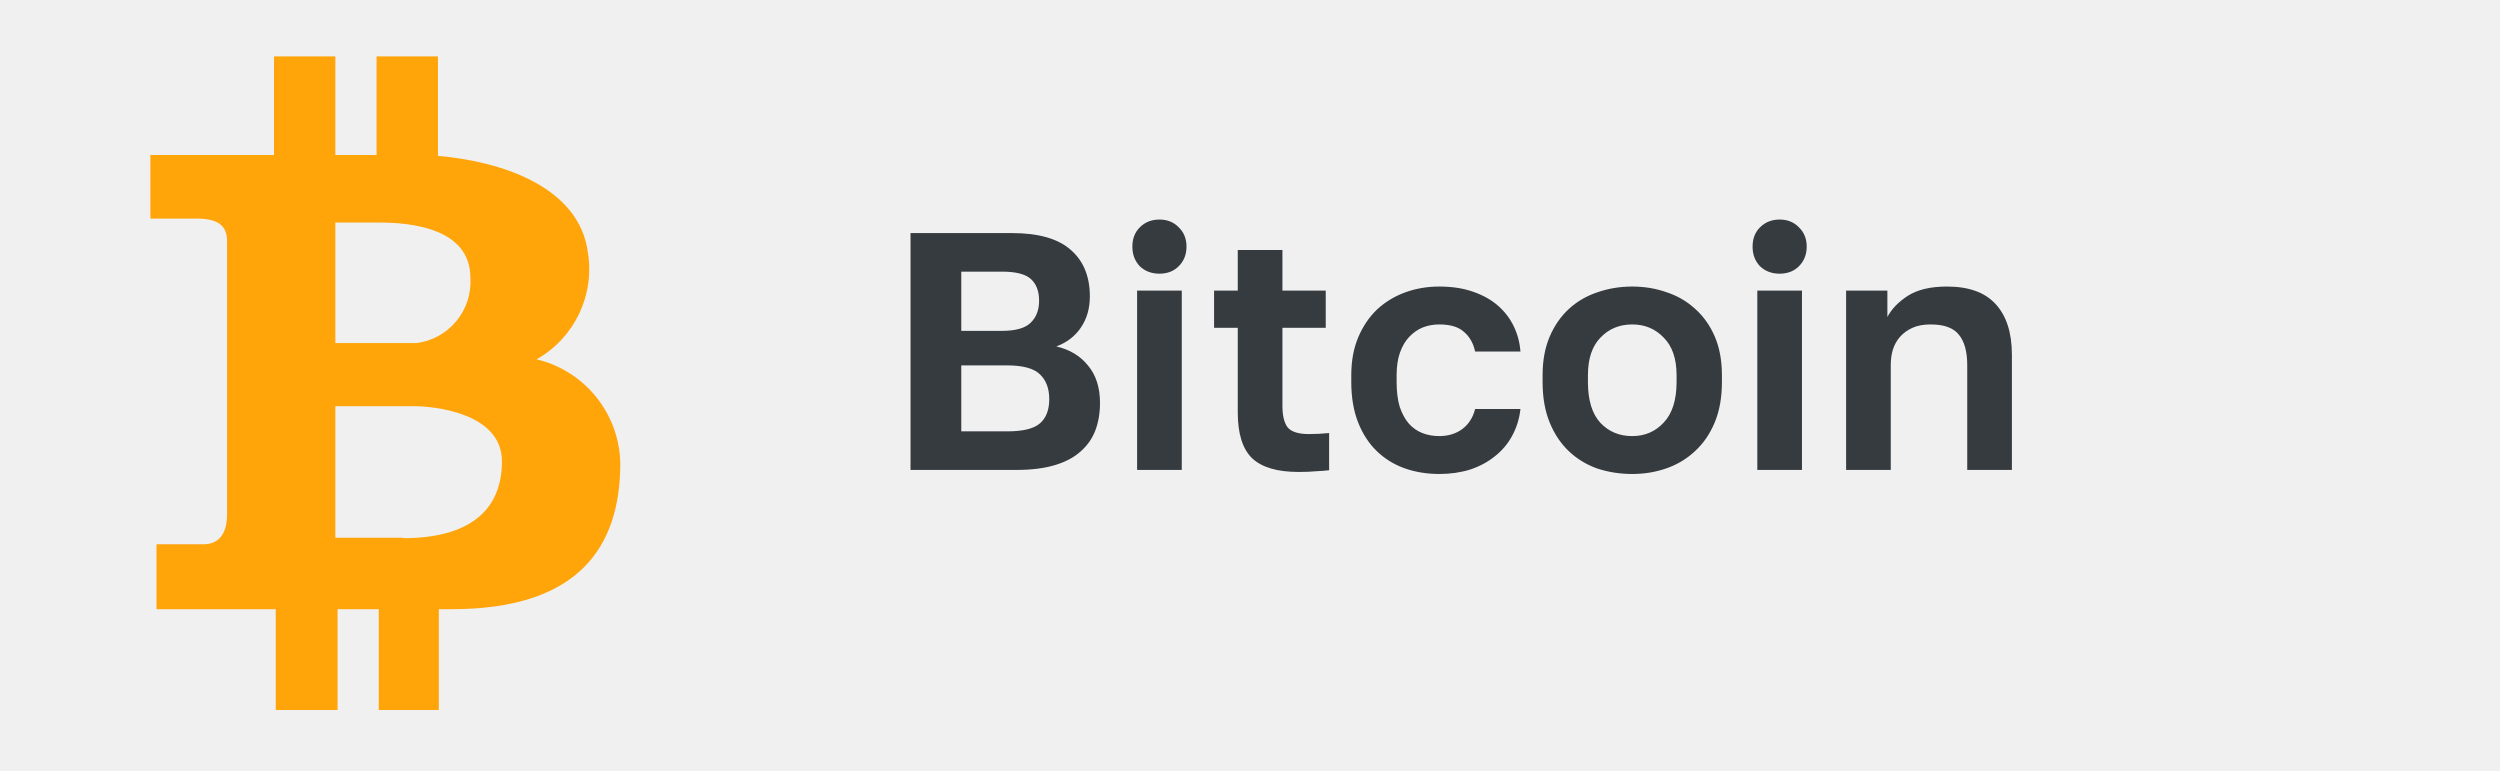
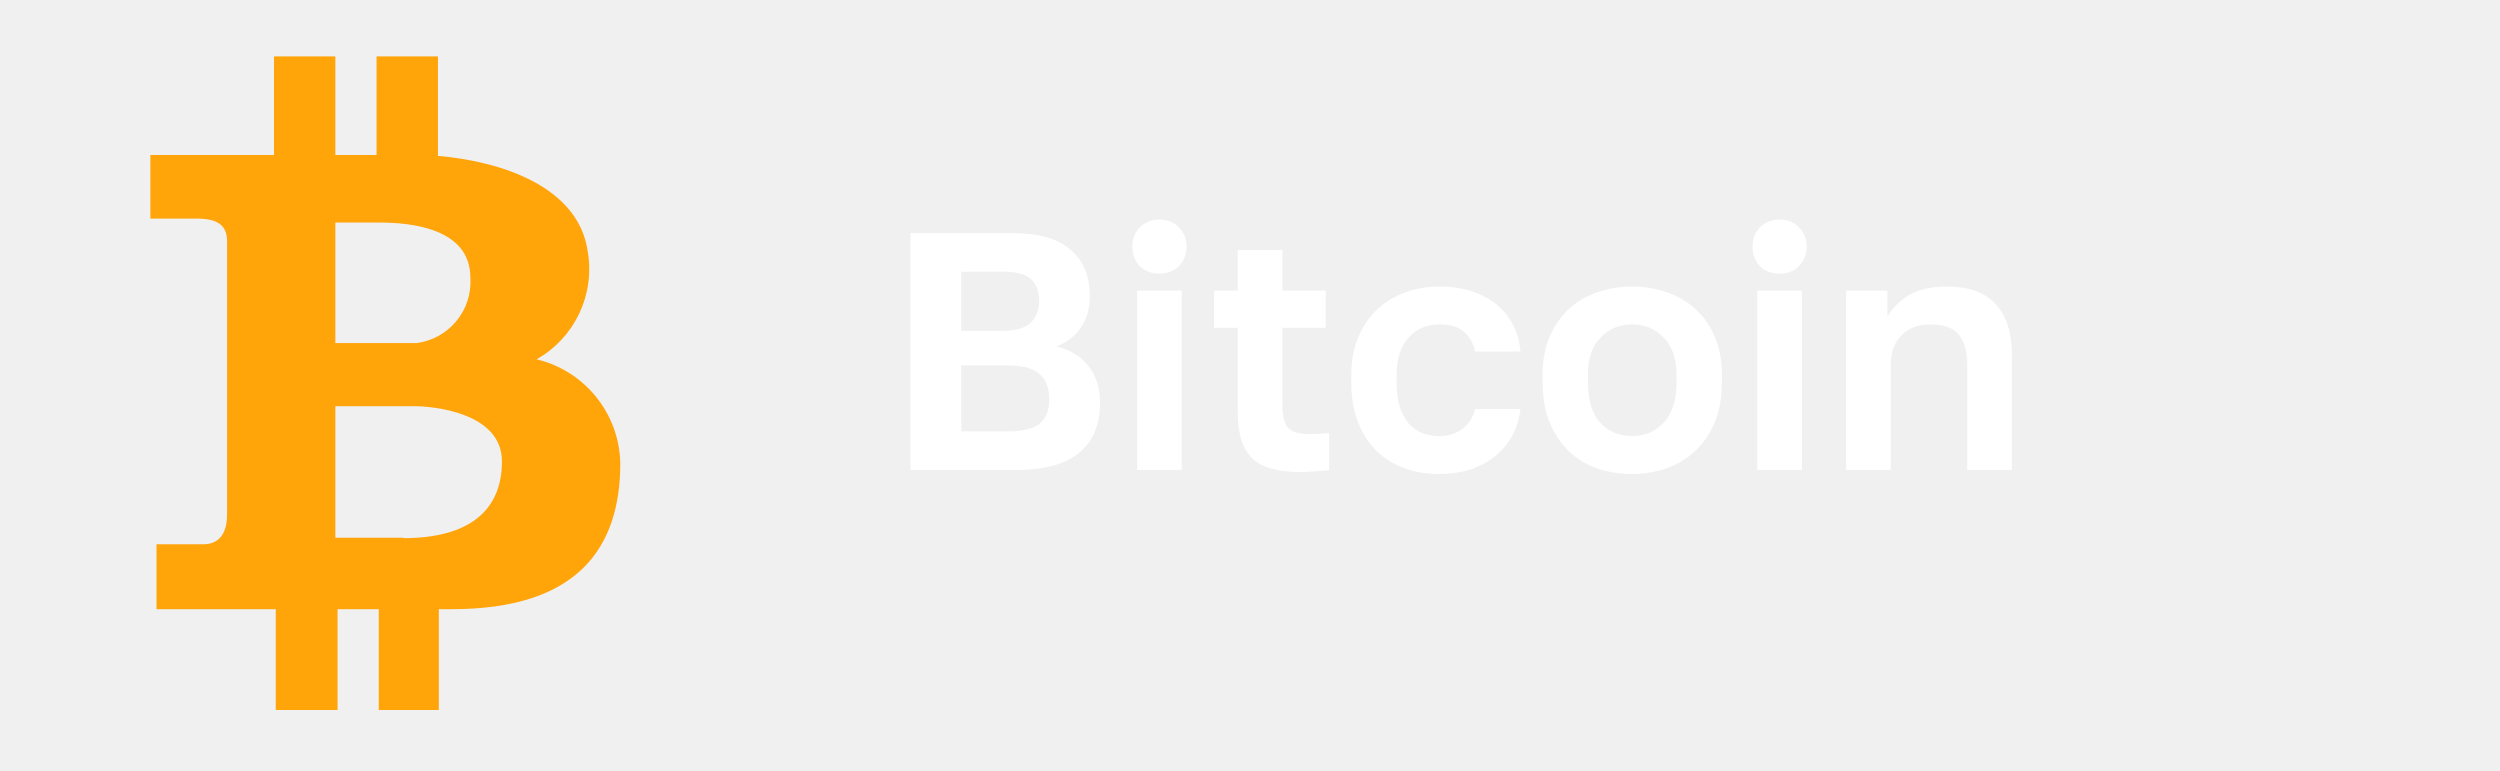
<svg xmlns="http://www.w3.org/2000/svg" width="133" height="41" viewBox="0 0 133 41" fill="none">
-   <path d="M48.44 12.4H53.84C55.256 12.4 56.3 12.7 56.972 13.3C57.644 13.888 57.98 14.71 57.98 15.766C57.98 16.414 57.818 16.972 57.494 17.44C57.182 17.896 56.75 18.226 56.198 18.43C56.918 18.598 57.482 18.94 57.89 19.456C58.31 19.96 58.52 20.62 58.52 21.436C58.52 21.976 58.436 22.468 58.268 22.912C58.1 23.344 57.836 23.716 57.476 24.028C57.128 24.34 56.672 24.58 56.108 24.748C55.544 24.916 54.866 25 54.074 25H48.44V12.4ZM53.588 22.948C54.428 22.948 55.01 22.804 55.334 22.516C55.658 22.228 55.82 21.802 55.82 21.238C55.82 20.674 55.658 20.236 55.334 19.924C55.01 19.6 54.422 19.438 53.57 19.438H51.14V22.948H53.588ZM53.3 17.602C54.032 17.602 54.542 17.458 54.83 17.17C55.13 16.882 55.28 16.492 55.28 16C55.28 15.496 55.136 15.112 54.848 14.848C54.56 14.584 54.05 14.452 53.318 14.452H51.14V17.602H53.3ZM60.494 15.46H62.87V25H60.494V15.46ZM61.682 14.56C61.262 14.56 60.914 14.428 60.638 14.164C60.374 13.888 60.242 13.54 60.242 13.12C60.242 12.7 60.374 12.358 60.638 12.094C60.914 11.818 61.262 11.68 61.682 11.68C62.102 11.68 62.444 11.818 62.708 12.094C62.984 12.358 63.122 12.7 63.122 13.12C63.122 13.54 62.984 13.888 62.708 14.164C62.444 14.428 62.102 14.56 61.682 14.56ZM69.089 25.108C67.961 25.108 67.139 24.868 66.623 24.388C66.107 23.896 65.849 23.08 65.849 21.94V17.44H64.589V15.46H65.849V13.3H68.225V15.46H70.529V17.44H68.225V21.58C68.225 22.12 68.321 22.51 68.513 22.75C68.717 22.978 69.089 23.092 69.629 23.092C69.989 23.092 70.349 23.074 70.709 23.038V25.018C70.481 25.042 70.241 25.06 69.989 25.072C69.749 25.096 69.449 25.108 69.089 25.108ZM76.568 25.216C75.908 25.216 75.29 25.114 74.714 24.91C74.15 24.706 73.658 24.4 73.238 23.992C72.818 23.584 72.488 23.074 72.248 22.462C72.008 21.85 71.888 21.136 71.888 20.32V19.96C71.888 19.192 72.014 18.514 72.266 17.926C72.518 17.338 72.854 16.846 73.274 16.45C73.706 16.054 74.204 15.754 74.768 15.55C75.332 15.346 75.932 15.244 76.568 15.244C77.24 15.244 77.834 15.334 78.35 15.514C78.878 15.694 79.322 15.94 79.682 16.252C80.042 16.564 80.324 16.93 80.528 17.35C80.732 17.77 80.852 18.22 80.888 18.7H78.476C78.38 18.256 78.182 17.908 77.882 17.656C77.594 17.392 77.156 17.26 76.568 17.26C76.256 17.26 75.962 17.314 75.686 17.422C75.422 17.53 75.182 17.698 74.966 17.926C74.762 18.142 74.6 18.418 74.48 18.754C74.36 19.09 74.3 19.492 74.3 19.96V20.32C74.3 20.824 74.354 21.262 74.462 21.634C74.582 21.994 74.744 22.294 74.948 22.534C75.152 22.762 75.392 22.93 75.668 23.038C75.944 23.146 76.244 23.2 76.568 23.2C77.036 23.2 77.438 23.08 77.774 22.84C78.122 22.588 78.356 22.228 78.476 21.76H80.888C80.828 22.288 80.678 22.768 80.438 23.2C80.21 23.62 79.904 23.98 79.52 24.28C79.148 24.58 78.71 24.814 78.206 24.982C77.702 25.138 77.156 25.216 76.568 25.216ZM86.835 25.216C86.188 25.216 85.57 25.12 84.981 24.928C84.406 24.724 83.901 24.418 83.469 24.01C83.037 23.602 82.695 23.092 82.444 22.48C82.192 21.868 82.066 21.148 82.066 20.32V19.96C82.066 19.18 82.192 18.496 82.444 17.908C82.695 17.32 83.037 16.828 83.469 16.432C83.901 16.036 84.406 15.742 84.981 15.55C85.57 15.346 86.188 15.244 86.835 15.244C87.484 15.244 88.096 15.346 88.671 15.55C89.248 15.742 89.751 16.036 90.183 16.432C90.627 16.828 90.975 17.32 91.228 17.908C91.48 18.496 91.606 19.18 91.606 19.96V20.32C91.606 21.136 91.48 21.85 91.228 22.462C90.975 23.074 90.627 23.584 90.183 23.992C89.751 24.4 89.248 24.706 88.671 24.91C88.096 25.114 87.484 25.216 86.835 25.216ZM86.835 23.2C87.507 23.2 88.066 22.96 88.51 22.48C88.966 22 89.194 21.28 89.194 20.32V19.96C89.194 19.084 88.966 18.418 88.51 17.962C88.066 17.494 87.507 17.26 86.835 17.26C86.151 17.26 85.588 17.494 85.144 17.962C84.7 18.418 84.478 19.084 84.478 19.96V20.32C84.478 21.292 84.7 22.018 85.144 22.498C85.588 22.966 86.151 23.2 86.835 23.2ZM93.489 15.46H95.865V25H93.489V15.46ZM94.677 14.56C94.257 14.56 93.909 14.428 93.632 14.164C93.368 13.888 93.237 13.54 93.237 13.12C93.237 12.7 93.368 12.358 93.632 12.094C93.909 11.818 94.257 11.68 94.677 11.68C95.097 11.68 95.439 11.818 95.703 12.094C95.978 12.358 96.117 12.7 96.117 13.12C96.117 13.54 95.978 13.888 95.703 14.164C95.439 14.428 95.097 14.56 94.677 14.56ZM98.213 15.46H100.409V16.864C100.637 16.432 101.003 16.054 101.507 15.73C102.023 15.406 102.713 15.244 103.577 15.244C104.741 15.244 105.605 15.556 106.169 16.18C106.745 16.804 107.033 17.704 107.033 18.88V25H104.657V19.42C104.657 18.7 104.507 18.16 104.207 17.8C103.919 17.44 103.421 17.26 102.713 17.26C102.329 17.26 102.005 17.32 101.741 17.44C101.477 17.56 101.255 17.722 101.075 17.926C100.907 18.118 100.781 18.346 100.697 18.61C100.625 18.862 100.589 19.132 100.589 19.42V25H98.213V15.46Z" fill="#363B40" />
-   <path d="M28.546 19.115C30.561 17.979 31.65 15.705 31.274 13.424C30.808 9.903 26.61 8.574 23.299 8.294V3H20.034V8.247H17.841V3H14.577V8.247H8V11.629H10.449C11.545 11.629 12.081 11.955 12.081 12.841V27.37C12.081 28.583 11.475 28.956 10.822 28.956H8.326V32.408H14.67V37.772H17.958V32.408H20.15V37.772H23.345V32.408H24.045C30.761 32.408 33 29.119 33 24.642C32.946 22.002 31.116 19.73 28.546 19.115ZM17.841 11.839H20.173C21.806 11.839 25.024 12.118 25.024 14.777C25.136 16.512 23.879 18.033 22.156 18.252H17.841C17.841 18.252 17.841 11.839 17.841 11.839ZM21.456 28.63V28.606H17.841V21.61H22.039C23.019 21.61 26.703 21.936 26.703 24.548C26.703 27.16 24.954 28.63 21.456 28.63Z" fill="#FFA409" />
+   <path d="M48.44 12.4H53.84C55.256 12.4 56.3 12.7 56.972 13.3C57.644 13.888 57.98 14.71 57.98 15.766C57.98 16.414 57.818 16.972 57.494 17.44C57.182 17.896 56.75 18.226 56.198 18.43C56.918 18.598 57.482 18.94 57.89 19.456C58.31 19.96 58.52 20.62 58.52 21.436C58.52 21.976 58.436 22.468 58.268 22.912C58.1 23.344 57.836 23.716 57.476 24.028C57.128 24.34 56.672 24.58 56.108 24.748C55.544 24.916 54.866 25 54.074 25H48.44V12.4ZM53.588 22.948C54.428 22.948 55.01 22.804 55.334 22.516C55.658 22.228 55.82 21.802 55.82 21.238C55.82 20.674 55.658 20.236 55.334 19.924C55.01 19.6 54.422 19.438 53.57 19.438H51.14V22.948H53.588ZM53.3 17.602C54.032 17.602 54.542 17.458 54.83 17.17C55.13 16.882 55.28 16.492 55.28 16C55.28 15.496 55.136 15.112 54.848 14.848C54.56 14.584 54.05 14.452 53.318 14.452H51.14V17.602H53.3ZM60.494 15.46H62.87V25H60.494V15.46ZM61.682 14.56C61.262 14.56 60.914 14.428 60.638 14.164C60.374 13.888 60.242 13.54 60.242 13.12C60.242 12.7 60.374 12.358 60.638 12.094C60.914 11.818 61.262 11.68 61.682 11.68C62.102 11.68 62.444 11.818 62.708 12.094C62.984 12.358 63.122 12.7 63.122 13.12C63.122 13.54 62.984 13.888 62.708 14.164C62.444 14.428 62.102 14.56 61.682 14.56ZM69.089 25.108C67.961 25.108 67.139 24.868 66.623 24.388C66.107 23.896 65.849 23.08 65.849 21.94V17.44H64.589V15.46H65.849V13.3H68.225V15.46H70.529V17.44H68.225V21.58C68.225 22.12 68.321 22.51 68.513 22.75C68.717 22.978 69.089 23.092 69.629 23.092C69.989 23.092 70.349 23.074 70.709 23.038V25.018C70.481 25.042 70.241 25.06 69.989 25.072C69.749 25.096 69.449 25.108 69.089 25.108ZM76.568 25.216C75.908 25.216 75.29 25.114 74.714 24.91C74.15 24.706 73.658 24.4 73.238 23.992C72.818 23.584 72.488 23.074 72.248 22.462C72.008 21.85 71.888 21.136 71.888 20.32V19.96C71.888 19.192 72.014 18.514 72.266 17.926C72.518 17.338 72.854 16.846 73.274 16.45C73.706 16.054 74.204 15.754 74.768 15.55C75.332 15.346 75.932 15.244 76.568 15.244C77.24 15.244 77.834 15.334 78.35 15.514C78.878 15.694 79.322 15.94 79.682 16.252C80.042 16.564 80.324 16.93 80.528 17.35C80.732 17.77 80.852 18.22 80.888 18.7H78.476C78.38 18.256 78.182 17.908 77.882 17.656C77.594 17.392 77.156 17.26 76.568 17.26C76.256 17.26 75.962 17.314 75.686 17.422C75.422 17.53 75.182 17.698 74.966 17.926C74.762 18.142 74.6 18.418 74.48 18.754C74.36 19.09 74.3 19.492 74.3 19.96V20.32C74.3 20.824 74.354 21.262 74.462 21.634C74.582 21.994 74.744 22.294 74.948 22.534C75.152 22.762 75.392 22.93 75.668 23.038C75.944 23.146 76.244 23.2 76.568 23.2C77.036 23.2 77.438 23.08 77.774 22.84C78.122 22.588 78.356 22.228 78.476 21.76H80.888C80.828 22.288 80.678 22.768 80.438 23.2C80.21 23.62 79.904 23.98 79.52 24.28C79.148 24.58 78.71 24.814 78.206 24.982C77.702 25.138 77.156 25.216 76.568 25.216ZM86.835 25.216C86.187 25.216 85.569 25.12 84.981 24.928C84.405 24.724 83.901 24.418 83.469 24.01C83.037 23.602 82.695 23.092 82.443 22.48C82.191 21.868 82.065 21.148 82.065 20.32V19.96C82.065 19.18 82.191 18.496 82.443 17.908C82.695 17.32 83.037 16.828 83.469 16.432C83.901 16.036 84.405 15.742 84.981 15.55C85.569 15.346 86.187 15.244 86.835 15.244C87.483 15.244 88.095 15.346 88.671 15.55C89.247 15.742 89.751 16.036 90.183 16.432C90.627 16.828 90.975 17.32 91.227 17.908C91.479 18.496 91.605 19.18 91.605 19.96V20.32C91.605 21.136 91.479 21.85 91.227 22.462C90.975 23.074 90.627 23.584 90.183 23.992C89.751 24.4 89.247 24.706 88.671 24.91C88.095 25.114 87.483 25.216 86.835 25.216ZM86.835 23.2C87.507 23.2 88.065 22.96 88.509 22.48C88.965 22 89.193 21.28 89.193 20.32V19.96C89.193 19.084 88.965 18.418 88.509 17.962C88.065 17.494 87.507 17.26 86.835 17.26C86.151 17.26 85.587 17.494 85.143 17.962C84.699 18.418 84.477 19.084 84.477 19.96V20.32C84.477 21.292 84.699 22.018 85.143 22.498C85.587 22.966 86.151 23.2 86.835 23.2ZM93.488 15.46H95.864V25H93.488V15.46ZM94.676 14.56C94.256 14.56 93.908 14.428 93.632 14.164C93.368 13.888 93.236 13.54 93.236 13.12C93.236 12.7 93.368 12.358 93.632 12.094C93.908 11.818 94.256 11.68 94.676 11.68C95.096 11.68 95.438 11.818 95.702 12.094C95.978 12.358 96.116 12.7 96.116 13.12C96.116 13.54 95.978 13.888 95.702 14.164C95.438 14.428 95.096 14.56 94.676 14.56ZM98.213 15.46H100.409V16.864C100.637 16.432 101.003 16.054 101.507 15.73C102.023 15.406 102.713 15.244 103.577 15.244C104.741 15.244 105.605 15.556 106.169 16.18C106.745 16.804 107.033 17.704 107.033 18.88V25H104.657V19.42C104.657 18.7 104.507 18.16 104.207 17.8C103.919 17.44 103.421 17.26 102.713 17.26C102.329 17.26 102.005 17.32 101.741 17.44C101.477 17.56 101.255 17.722 101.075 17.926C100.907 18.118 100.781 18.346 100.697 18.61C100.625 18.862 100.589 19.132 100.589 19.42V25H98.213V15.46Z" fill="white" />
+   <path d="M28.546 19.115C30.561 17.979 31.65 15.705 31.274 13.424C30.808 9.903 26.61 8.574 23.299 8.294V3H20.034V8.247H17.841V3H14.577V8.247H8V11.629H10.449C11.545 11.629 12.081 11.955 12.081 12.841V27.37C12.081 28.583 11.475 28.956 10.822 28.956H8.326V32.408H14.67V37.772H17.958V32.408H20.15V37.772H23.345V32.408H24.045C30.761 32.408 33 29.119 33 24.642C32.946 22.002 31.116 19.73 28.546 19.115ZM17.841 11.839H20.173C21.806 11.839 25.024 12.118 25.024 14.777C25.136 16.512 23.879 18.033 22.156 18.252H17.841V11.839ZM21.456 28.63V28.606H17.841V21.61H22.039C23.019 21.61 26.703 21.936 26.703 24.548C26.703 27.16 24.954 28.63 21.456 28.63Z" fill="#FFA409" />
</svg>
